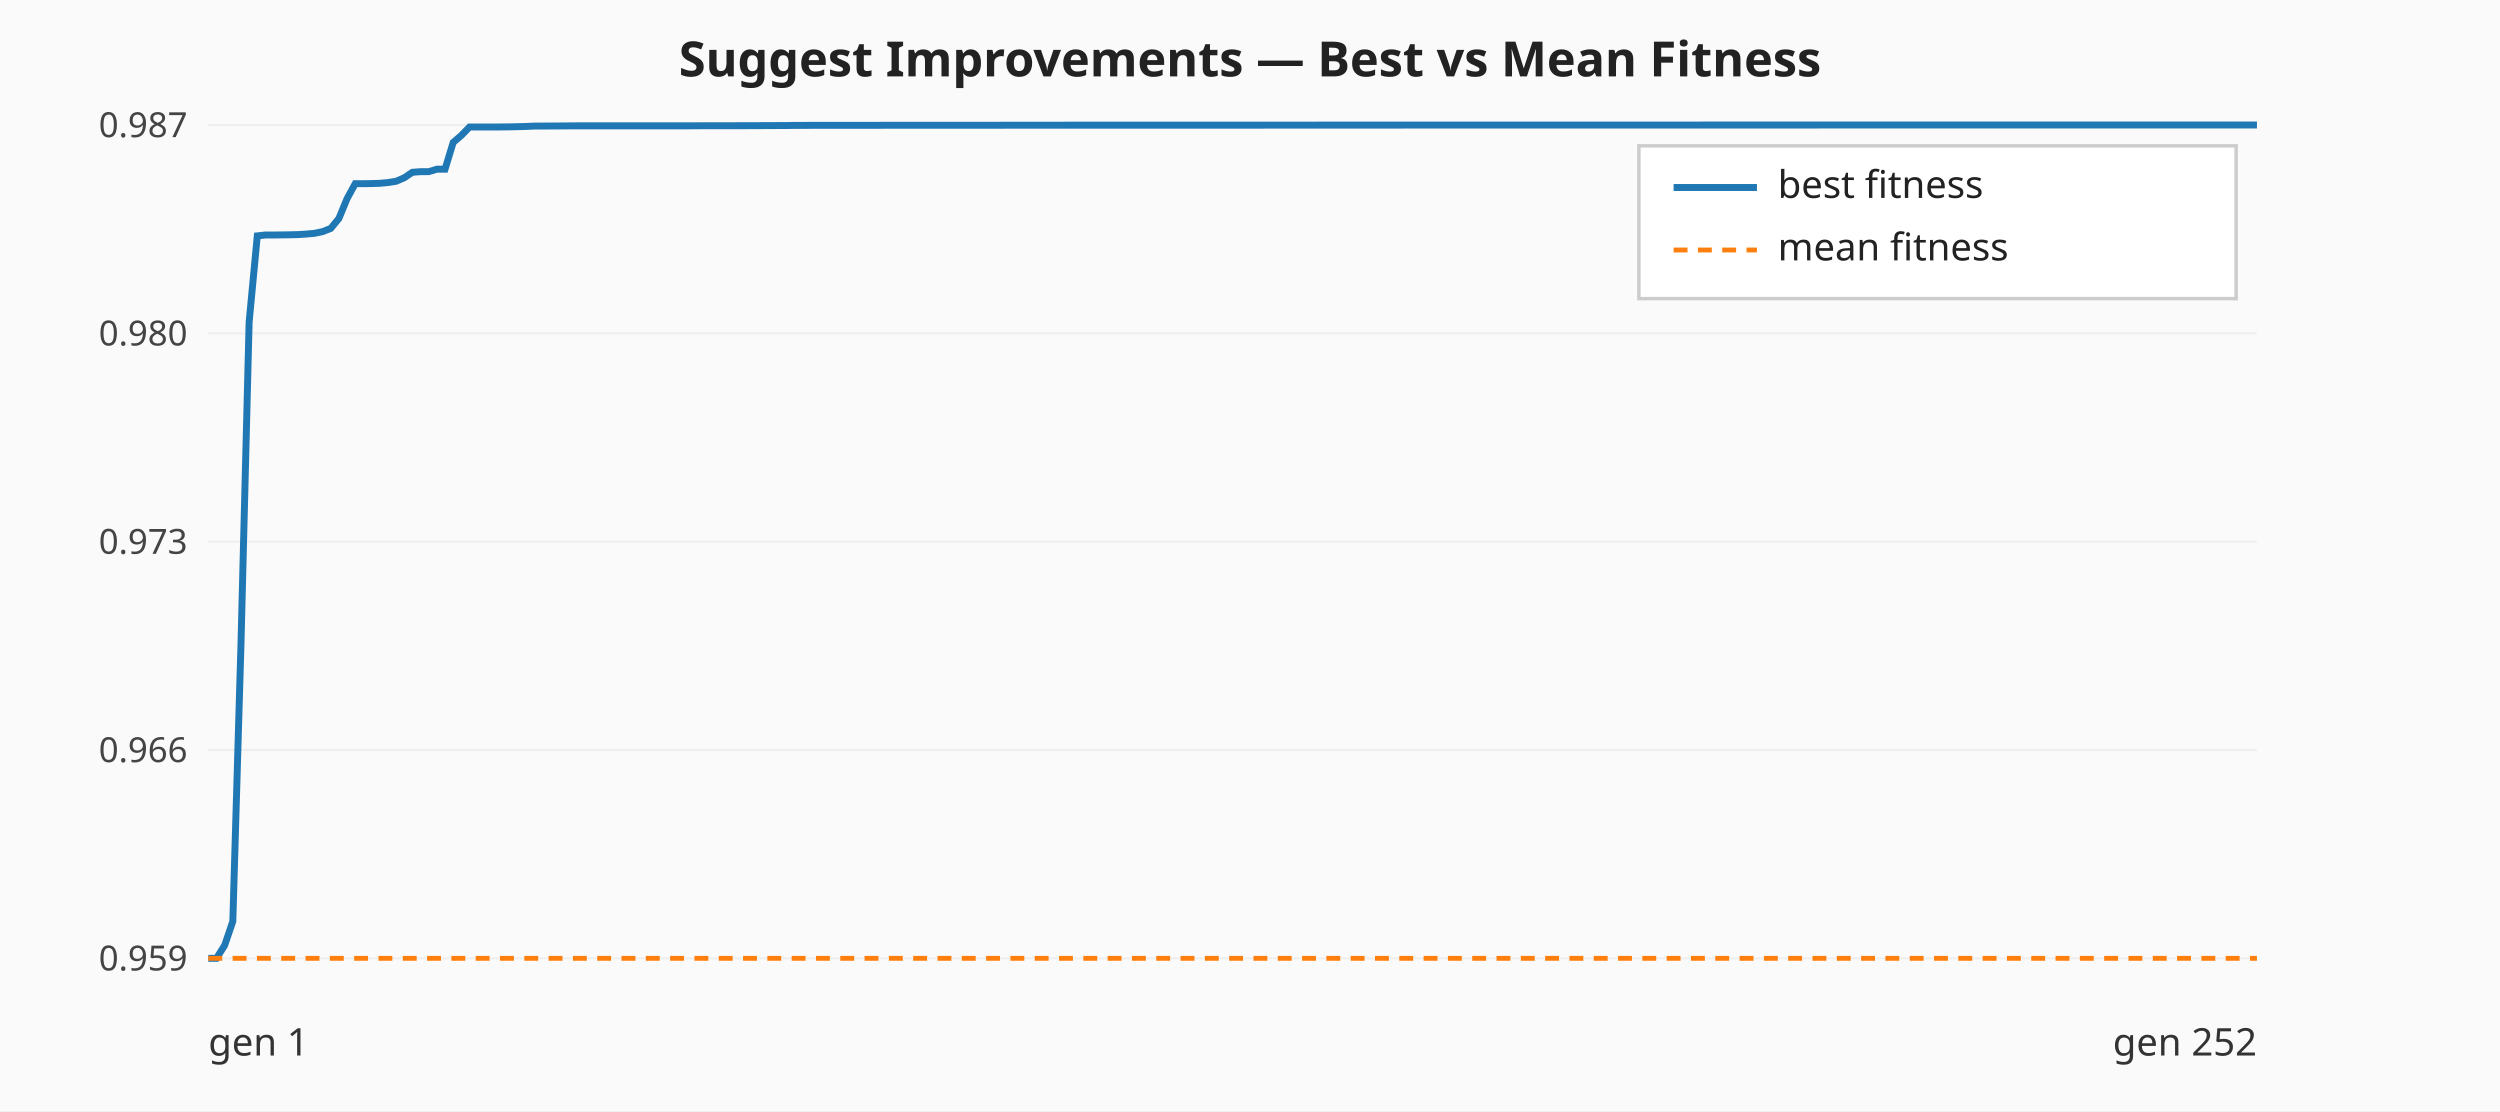
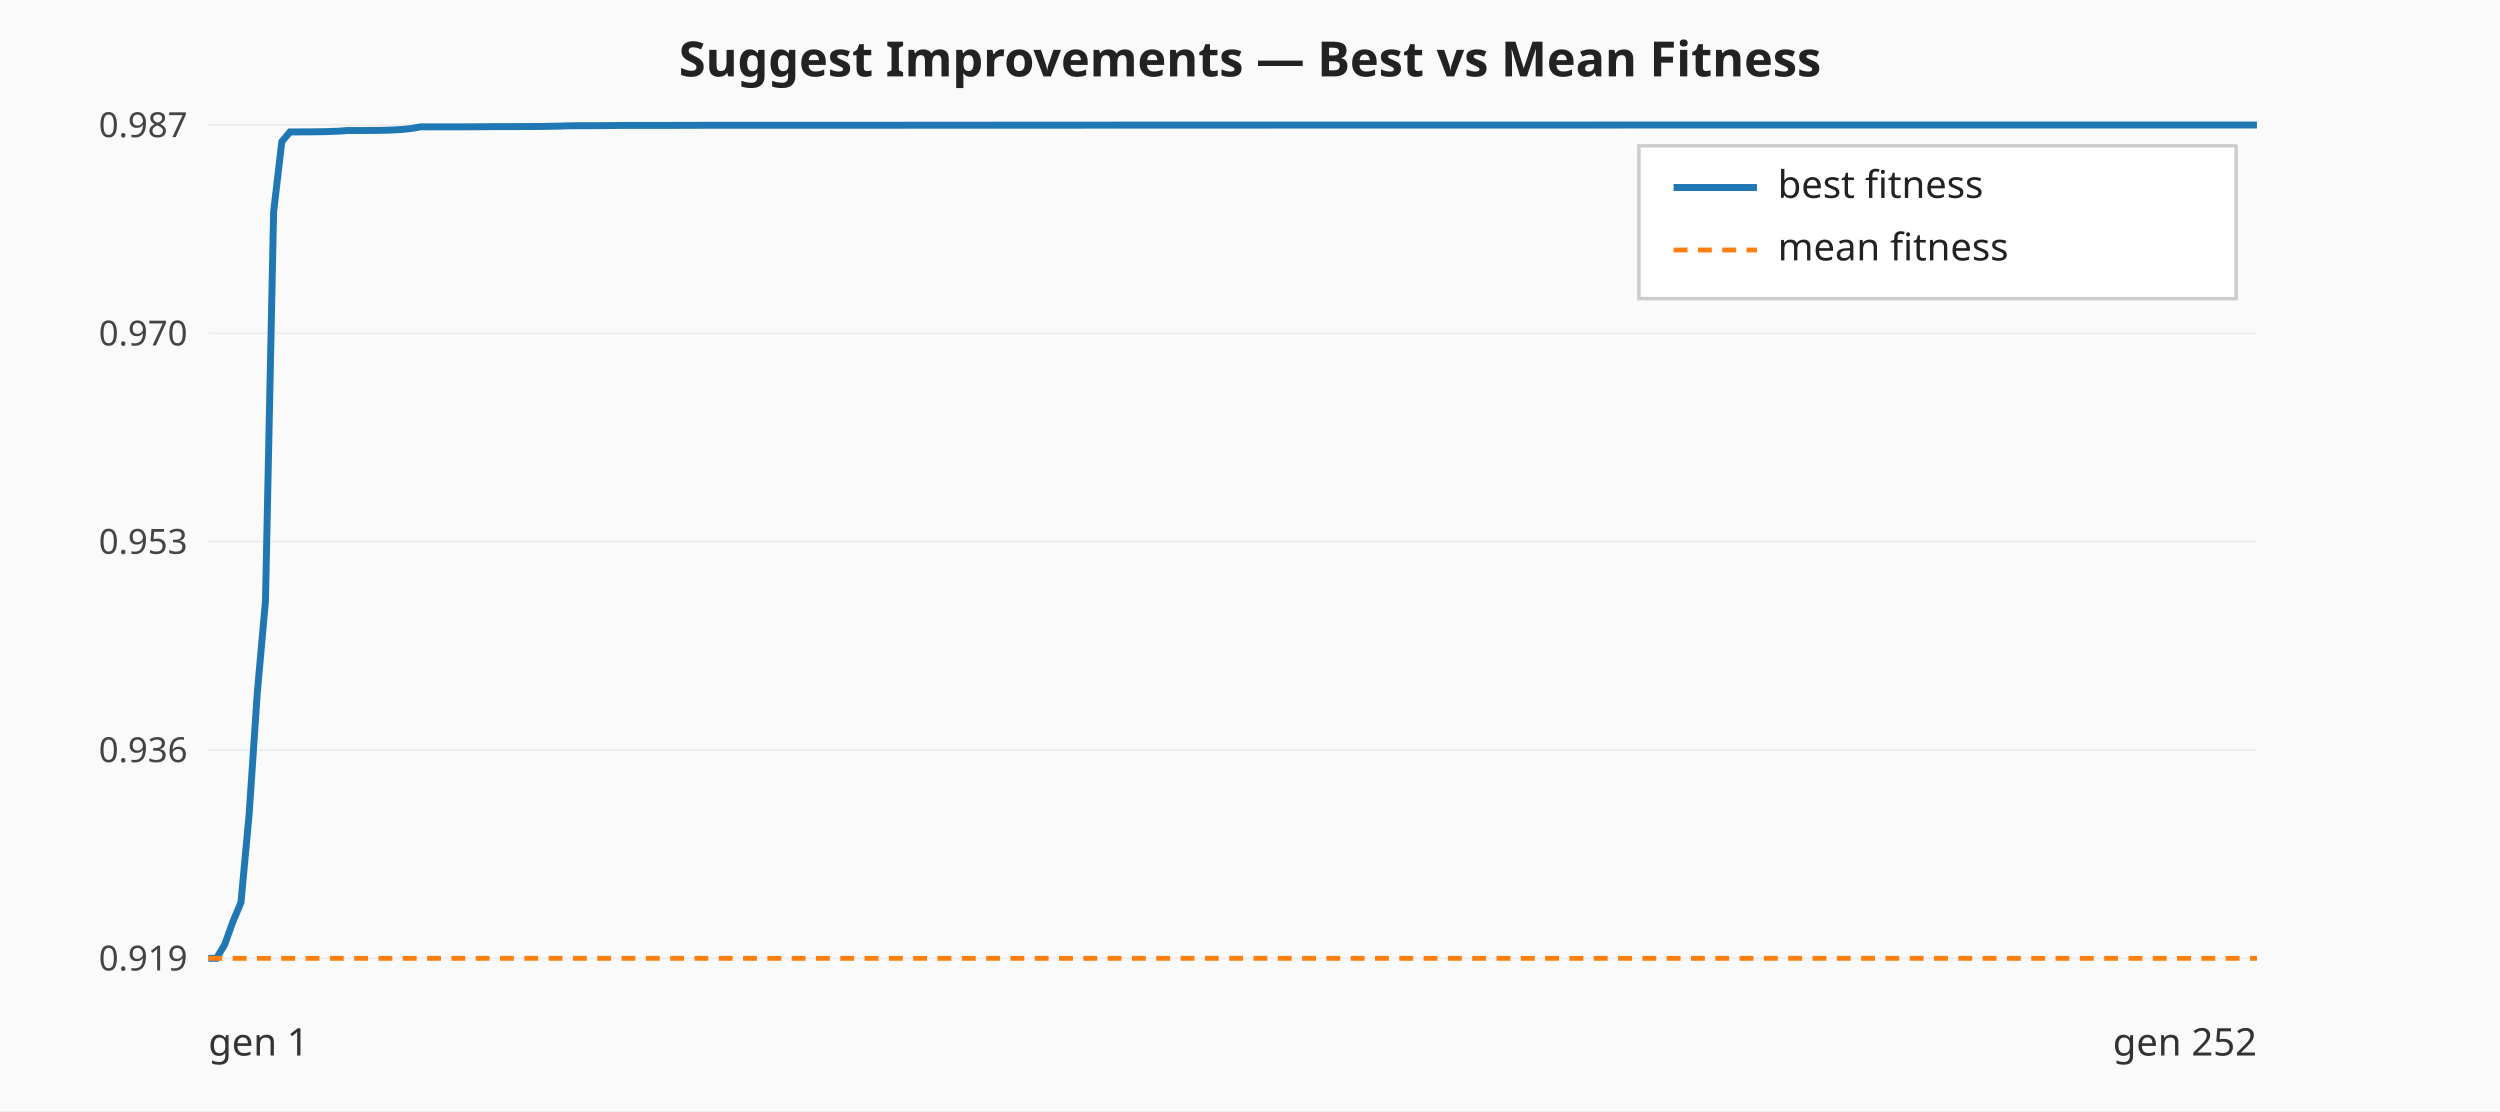
<svg xmlns="http://www.w3.org/2000/svg" viewBox="0 0 720 320" width="720" height="320" role="img" aria-label="Suggest Improvements — best vs mean fitness per generation">
  <rect width="720" height="320" fill="#fafafa" />
  <text x="360" y="22" text-anchor="middle" font-family="sans-serif" font-size="14" font-weight="bold" fill="#222">Suggest Improvements — Best vs Mean Fitness</text>
  <line x1="60.00" y1="276.00" x2="650.00" y2="276.00" stroke="#eeeeee" stroke-width="0.6" />
-   <text x="54.00" y="279.50" text-anchor="end" font-family="sans-serif" font-size="10" fill="#444">0.959</text>
+   <text x="54.00" y="279.50" text-anchor="end" font-family="sans-serif" font-size="10" fill="#444">0.919</text>
  <line x1="60.00" y1="216.00" x2="650.00" y2="216.00" stroke="#eeeeee" stroke-width="0.6" />
-   <text x="54.00" y="219.50" text-anchor="end" font-family="sans-serif" font-size="10" fill="#444">0.966</text>
+   <text x="54.00" y="219.50" text-anchor="end" font-family="sans-serif" font-size="10" fill="#444">0.936</text>
  <line x1="60.00" y1="156.00" x2="650.00" y2="156.00" stroke="#eeeeee" stroke-width="0.6" />
-   <text x="54.00" y="159.50" text-anchor="end" font-family="sans-serif" font-size="10" fill="#444">0.973</text>
+   <text x="54.00" y="159.50" text-anchor="end" font-family="sans-serif" font-size="10" fill="#444">0.953</text>
  <line x1="60.00" y1="96.00" x2="650.00" y2="96.00" stroke="#eeeeee" stroke-width="0.6" />
-   <text x="54.00" y="99.50" text-anchor="end" font-family="sans-serif" font-size="10" fill="#444">0.980</text>
+   <text x="54.00" y="99.50" text-anchor="end" font-family="sans-serif" font-size="10" fill="#444">0.970</text>
  <line x1="60.00" y1="36.00" x2="650.00" y2="36.00" stroke="#eeeeee" stroke-width="0.6" />
  <text x="54.00" y="39.50" text-anchor="end" font-family="sans-serif" font-size="10" fill="#444">0.987</text>
-   <polyline class="best-fitness" fill="none" stroke="#1f77b4" stroke-width="2" points="60.00,276.00 62.35,276.00 64.70,272.26 67.05,265.36 69.40,185.56 71.75,92.73 74.10,67.93 76.45,67.68 78.80,67.68 81.16,67.65 83.51,67.62 85.86,67.56 88.21,67.41 90.56,67.20 92.91,66.71 95.26,65.78 97.61,62.91 99.96,57.20 102.31,52.90 104.66,52.90 107.01,52.87 109.36,52.79 111.71,52.58 114.06,52.21 116.41,51.21 118.76,49.62 121.12,49.44 123.47,49.44 125.82,48.72 128.17,48.72 130.52,41.02 132.87,39.00 135.22,36.58 137.57,36.58 139.92,36.58 142.27,36.58 144.62,36.56 146.97,36.53 149.32,36.48 151.67,36.41 154.02,36.30 156.37,36.30 158.73,36.29 161.08,36.28 163.43,36.26 165.78,36.24 168.13,36.24 170.48,36.24 172.83,36.24 175.18,36.24 177.53,36.24 179.88,36.24 182.23,36.24 184.58,36.24 186.93,36.24 189.28,36.24 191.63,36.24 193.98,36.24 196.33,36.24 198.69,36.24 201.04,36.22 203.39,36.21 205.74,36.21 208.09,36.21 210.44,36.21 212.79,36.20 215.14,36.20 217.49,36.19 219.84,36.18 222.19,36.18 224.54,36.15 226.89,36.15 229.24,36.11 231.59,36.11 233.94,36.10 236.29,36.10 238.65,36.09 241.00,36.09 243.35,36.09 245.70,36.09 248.05,36.09 250.40,36.09 252.75,36.09 255.10,36.08 257.45,36.08 259.80,36.08 262.15,36.08 264.50,36.08 266.85,36.08 269.20,36.08 271.55,36.08 273.90,36.08 276.25,36.08 278.61,36.08 280.96,36.08 283.31,36.07 285.66,36.07 288.01,36.07 290.36,36.06 292.71,36.06 295.06,36.06 297.41,36.06 299.76,36.06 302.11,36.06 304.46,36.06 306.81,36.05 309.16,36.05 311.51,36.05 313.86,36.05 316.22,36.05 318.57,36.05 320.92,36.05 323.27,36.05 325.62,36.05 327.97,36.05 330.32,36.05 332.67,36.05 335.02,36.05 337.37,36.05 339.72,36.05 342.07,36.05 344.42,36.05 346.77,36.05 349.12,36.05 351.47,36.05 353.82,36.05 356.18,36.05 358.53,36.05 360.88,36.05 363.23,36.05 365.58,36.04 367.93,36.04 370.28,36.04 372.63,36.04 374.98,36.04 377.33,36.04 379.68,36.03 382.03,36.03 384.38,36.03 386.73,36.03 389.08,36.03 391.43,36.03 393.78,36.03 396.14,36.03 398.49,36.03 400.84,36.03 403.19,36.03 405.54,36.02 407.89,36.02 410.24,36.02 412.59,36.02 414.94,36.02 417.29,36.02 419.64,36.02 421.99,36.02 424.34,36.02 426.69,36.02 429.04,36.02 431.39,36.02 433.75,36.02 436.10,36.02 438.45,36.02 440.80,36.02 443.15,36.02 445.50,36.02 447.85,36.02 450.20,36.02 452.55,36.02 454.90,36.02 457.25,36.02 459.60,36.02 461.95,36.02 464.30,36.02 466.65,36.02 469.00,36.02 471.35,36.02 473.71,36.02 476.06,36.02 478.41,36.02 480.76,36.02 483.11,36.02 485.46,36.02 487.81,36.02 490.16,36.01 492.51,36.01 494.86,36.01 497.21,36.01 499.56,36.01 501.91,36.01 504.26,36.01 506.61,36.01 508.96,36.01 511.31,36.01 513.67,36.01 516.02,36.01 518.37,36.01 520.72,36.01 523.07,36.01 525.42,36.00 527.77,36.00 530.12,36.00 532.47,36.00 534.82,36.00 537.17,36.00 539.52,36.00 541.87,36.00 544.22,36.00 546.57,36.00 548.92,36.00 551.27,36.00 553.63,36.00 555.98,36.00 558.33,36.00 560.68,36.00 563.03,36.00 565.38,36.00 567.73,36.00 570.08,36.00 572.43,36.00 574.78,36.00 577.13,36.00 579.48,36.00 581.83,36.00 584.18,36.00 586.53,36.00 588.88,36.00 591.24,36.00 593.59,36.00 595.94,36.00 598.29,36.00 600.64,36.00 602.99,36.00 605.34,36.00 607.69,36.00 610.04,36.00 612.39,36.00 614.74,36.00 617.09,36.00 619.44,36.00 621.79,36.00 624.14,36.00 626.49,36.00 628.84,36.00 631.20,36.00 633.55,36.00 635.90,36.00 638.25,36.00 640.60,36.00 642.95,36.00 645.30,36.00 647.65,36.00 650.00,36.00" />
+   <polyline class="best-fitness" fill="none" stroke="#1f77b4" stroke-width="2" points="60.00,276.00 62.35,276.00 64.70,272.07 67.05,265.52 69.40,259.90 71.75,234.51 74.10,199.51 76.45,173.19 78.80,61.05 81.16,40.80 83.51,37.99 85.86,37.99 88.21,37.98 90.56,37.96 92.91,37.93 95.26,37.86 97.61,37.77 99.96,37.60 102.31,37.60 104.66,37.59 107.01,37.57 109.36,37.55 111.71,37.49 114.06,37.39 116.41,37.23 118.76,36.95 121.12,36.54 123.47,36.54 125.82,36.54 128.17,36.54 130.52,36.54 132.87,36.53 135.22,36.52 137.57,36.51 139.92,36.49 142.27,36.46 144.62,36.46 146.97,36.46 149.32,36.45 151.67,36.44 154.02,36.43 156.37,36.41 158.73,36.36 161.08,36.32 163.43,36.24 165.78,36.20 168.13,36.20 170.48,36.20 172.83,36.19 175.18,36.17 177.53,36.14 179.88,36.11 182.23,36.11 184.58,36.11 186.93,36.11 189.28,36.11 191.63,36.11 193.98,36.11 196.33,36.10 198.69,36.10 201.04,36.09 203.39,36.08 205.74,36.08 208.09,36.08 210.44,36.08 212.79,36.08 215.14,36.08 217.49,36.08 219.84,36.08 222.19,36.08 224.54,36.08 226.89,36.08 229.24,36.08 231.59,36.07 233.94,36.07 236.29,36.07 238.65,36.07 241.00,36.07 243.35,36.07 245.70,36.07 248.05,36.07 250.40,36.07 252.75,36.07 255.10,36.07 257.45,36.07 259.80,36.07 262.15,36.06 264.50,36.06 266.85,36.06 269.20,36.06 271.55,36.06 273.90,36.06 276.25,36.06 278.61,36.06 280.96,36.06 283.31,36.06 285.66,36.05 288.01,36.05 290.36,36.05 292.71,36.05 295.06,36.05 297.41,36.05 299.76,36.05 302.11,36.05 304.46,36.05 306.81,36.05 309.16,36.05 311.51,36.05 313.86,36.04 316.22,36.04 318.57,36.04 320.92,36.03 323.27,36.03 325.62,36.03 327.97,36.03 330.32,36.03 332.67,36.03 335.02,36.03 337.37,36.03 339.72,36.03 342.07,36.03 344.42,36.03 346.77,36.03 349.12,36.03 351.47,36.03 353.82,36.03 356.18,36.03 358.53,36.03 360.88,36.03 363.23,36.03 365.58,36.03 367.93,36.02 370.28,36.02 372.63,36.02 374.98,36.02 377.33,36.02 379.68,36.02 382.03,36.02 384.38,36.02 386.73,36.02 389.08,36.02 391.43,36.02 393.78,36.02 396.14,36.02 398.49,36.02 400.84,36.02 403.19,36.02 405.54,36.02 407.89,36.02 410.24,36.02 412.59,36.02 414.94,36.02 417.29,36.02 419.64,36.02 421.99,36.02 424.34,36.02 426.69,36.02 429.04,36.02 431.39,36.02 433.75,36.02 436.10,36.02 438.45,36.02 440.80,36.02 443.15,36.02 445.50,36.02 447.85,36.02 450.20,36.02 452.55,36.02 454.90,36.02 457.25,36.02 459.60,36.01 461.95,36.01 464.30,36.01 466.65,36.01 469.00,36.00 471.35,36.00 473.71,36.00 476.06,36.00 478.41,36.00 480.76,36.00 483.11,36.00 485.46,36.00 487.81,36.00 490.16,36.00 492.51,36.00 494.86,36.00 497.21,36.00 499.56,36.00 501.91,36.00 504.26,36.00 506.61,36.00 508.96,36.00 511.31,36.00 513.67,36.00 516.02,36.00 518.37,36.00 520.72,36.00 523.07,36.00 525.42,36.00 527.77,36.00 530.12,36.00 532.47,36.00 534.82,36.00 537.17,36.00 539.52,36.00 541.87,36.00 544.22,36.00 546.57,36.00 548.92,36.00 551.27,36.00 553.63,36.00 555.98,36.00 558.33,36.00 560.68,36.00 563.03,36.00 565.38,36.00 567.73,36.00 570.08,36.00 572.43,36.00 574.78,36.00 577.13,36.00 579.48,36.00 581.83,36.00 584.18,36.00 586.53,36.00 588.88,36.00 591.24,36.00 593.59,36.00 595.94,36.00 598.29,36.00 600.64,36.00 602.99,36.00 605.34,36.00 607.69,36.00 610.04,36.00 612.39,36.00 614.74,36.00 617.09,36.00 619.44,36.00 621.79,36.00 624.14,36.00 626.49,36.00 628.84,36.00 631.20,36.00 633.55,36.00 635.90,36.00 638.25,36.00 640.60,36.00 642.95,36.00 645.30,36.00 647.65,36.00 650.00,36.00" />
  <polyline class="mean-fitness" fill="none" stroke="#ff7f0e" stroke-width="1.4" stroke-dasharray="4 3" points="60.00,276.00 62.35,276.00 64.70,276.00 67.05,276.00 69.40,276.00 71.75,276.00 74.10,276.00 76.45,276.00 78.80,276.00 81.16,276.00 83.51,276.00 85.86,276.00 88.21,276.00 90.56,276.00 92.91,276.00 95.26,276.00 97.61,276.00 99.96,276.00 102.31,276.00 104.66,276.00 107.01,276.00 109.36,276.00 111.71,276.00 114.06,276.00 116.41,276.00 118.76,276.00 121.12,276.00 123.47,276.00 125.82,276.00 128.17,276.00 130.52,276.00 132.87,276.00 135.22,276.00 137.57,276.00 139.92,276.00 142.27,276.00 144.62,276.00 146.97,276.00 149.32,276.00 151.67,276.00 154.02,276.00 156.37,276.00 158.73,276.00 161.08,276.00 163.43,276.00 165.78,276.00 168.13,276.00 170.48,276.00 172.83,276.00 175.18,276.00 177.53,276.00 179.88,276.00 182.23,276.00 184.58,276.00 186.93,276.00 189.28,276.00 191.63,276.00 193.98,276.00 196.33,276.00 198.69,276.00 201.04,276.00 203.39,276.00 205.74,276.00 208.09,276.00 210.44,276.00 212.79,276.00 215.14,276.00 217.49,276.00 219.84,276.00 222.19,276.00 224.54,276.00 226.89,276.00 229.24,276.00 231.59,276.00 233.94,276.00 236.29,276.00 238.65,276.00 241.00,276.00 243.35,276.00 245.70,276.00 248.05,276.00 250.40,276.00 252.75,276.00 255.10,276.00 257.45,276.00 259.80,276.00 262.15,276.00 264.50,276.00 266.85,276.00 269.20,276.00 271.55,276.00 273.90,276.00 276.25,276.00 278.61,276.00 280.96,276.00 283.31,276.00 285.66,276.00 288.01,276.00 290.36,276.00 292.71,276.00 295.06,276.00 297.41,276.00 299.76,276.00 302.11,276.00 304.46,276.00 306.81,276.00 309.16,276.00 311.51,276.00 313.86,276.00 316.22,276.00 318.57,276.00 320.92,276.00 323.27,276.00 325.62,276.00 327.97,276.00 330.32,276.00 332.67,276.00 335.02,276.00 337.37,276.00 339.72,276.00 342.07,276.00 344.42,276.00 346.77,276.00 349.12,276.00 351.47,276.00 353.82,276.00 356.18,276.00 358.53,276.00 360.88,276.00 363.23,276.00 365.58,276.00 367.93,276.00 370.28,276.00 372.63,276.00 374.98,276.00 377.33,276.00 379.68,276.00 382.03,276.00 384.38,276.00 386.73,276.00 389.08,276.00 391.43,276.00 393.78,276.00 396.14,276.00 398.49,276.00 400.84,276.00 403.19,276.00 405.54,276.00 407.89,276.00 410.24,276.00 412.59,276.00 414.94,276.00 417.29,276.00 419.64,276.00 421.99,276.00 424.34,276.00 426.69,276.00 429.04,276.00 431.39,276.00 433.75,276.00 436.10,276.00 438.45,276.00 440.80,276.00 443.15,276.00 445.50,276.00 447.85,276.00 450.20,276.00 452.55,276.00 454.90,276.00 457.25,276.00 459.60,276.00 461.95,276.00 464.30,276.00 466.65,276.00 469.00,276.00 471.35,276.00 473.71,276.00 476.06,276.00 478.41,276.00 480.76,276.00 483.11,276.00 485.46,276.00 487.81,276.00 490.16,276.00 492.51,276.00 494.86,276.00 497.21,276.00 499.56,276.00 501.91,276.00 504.26,276.00 506.61,276.00 508.96,276.00 511.31,276.00 513.67,276.00 516.02,276.00 518.37,276.00 520.72,276.00 523.07,276.00 525.42,276.00 527.77,276.00 530.12,276.00 532.47,276.00 534.82,276.00 537.17,276.00 539.52,276.00 541.87,276.00 544.22,276.00 546.57,276.00 548.92,276.00 551.27,276.00 553.63,276.00 555.98,276.00 558.33,276.00 560.68,276.00 563.03,276.00 565.38,276.00 567.73,276.00 570.08,276.00 572.43,276.00 574.78,276.00 577.13,276.00 579.48,276.00 581.83,276.00 584.18,276.00 586.53,276.00 588.88,276.00 591.24,276.00 593.59,276.00 595.94,276.00 598.29,276.00 600.64,276.00 602.99,276.00 605.34,276.00 607.69,276.00 610.04,276.00 612.39,276.00 614.74,276.00 617.09,276.00 619.44,276.00 621.79,276.00 624.14,276.00 626.49,276.00 628.84,276.00 631.20,276.00 633.55,276.00 635.90,276.00 638.25,276.00 640.60,276.00 642.95,276.00 645.30,276.00 647.65,276.00 650.00,276.00" />
  <text x="60.00" y="304.00" font-family="sans-serif" font-size="11" fill="#333">gen 1</text>
  <text x="650.00" y="304.00" text-anchor="end" font-family="sans-serif" font-size="11" fill="#333">gen 252</text>
  <g class="legend" font-family="sans-serif" font-size="11" fill="#222">
    <rect x="472.00" y="42.00" width="172" height="44" fill="#ffffff" fill-opacity="0.9" stroke="#cccccc" />
    <line x1="482.00" y1="54.00" x2="506.00" y2="54.00" stroke="#1f77b4" stroke-width="2" />
    <text x="512.00" y="57.00">best fitness</text>
    <line x1="482.00" y1="72.00" x2="506.00" y2="72.00" stroke="#ff7f0e" stroke-width="1.4" stroke-dasharray="4 3" />
    <text x="512.00" y="75.00">mean fitness</text>
  </g>
</svg>
